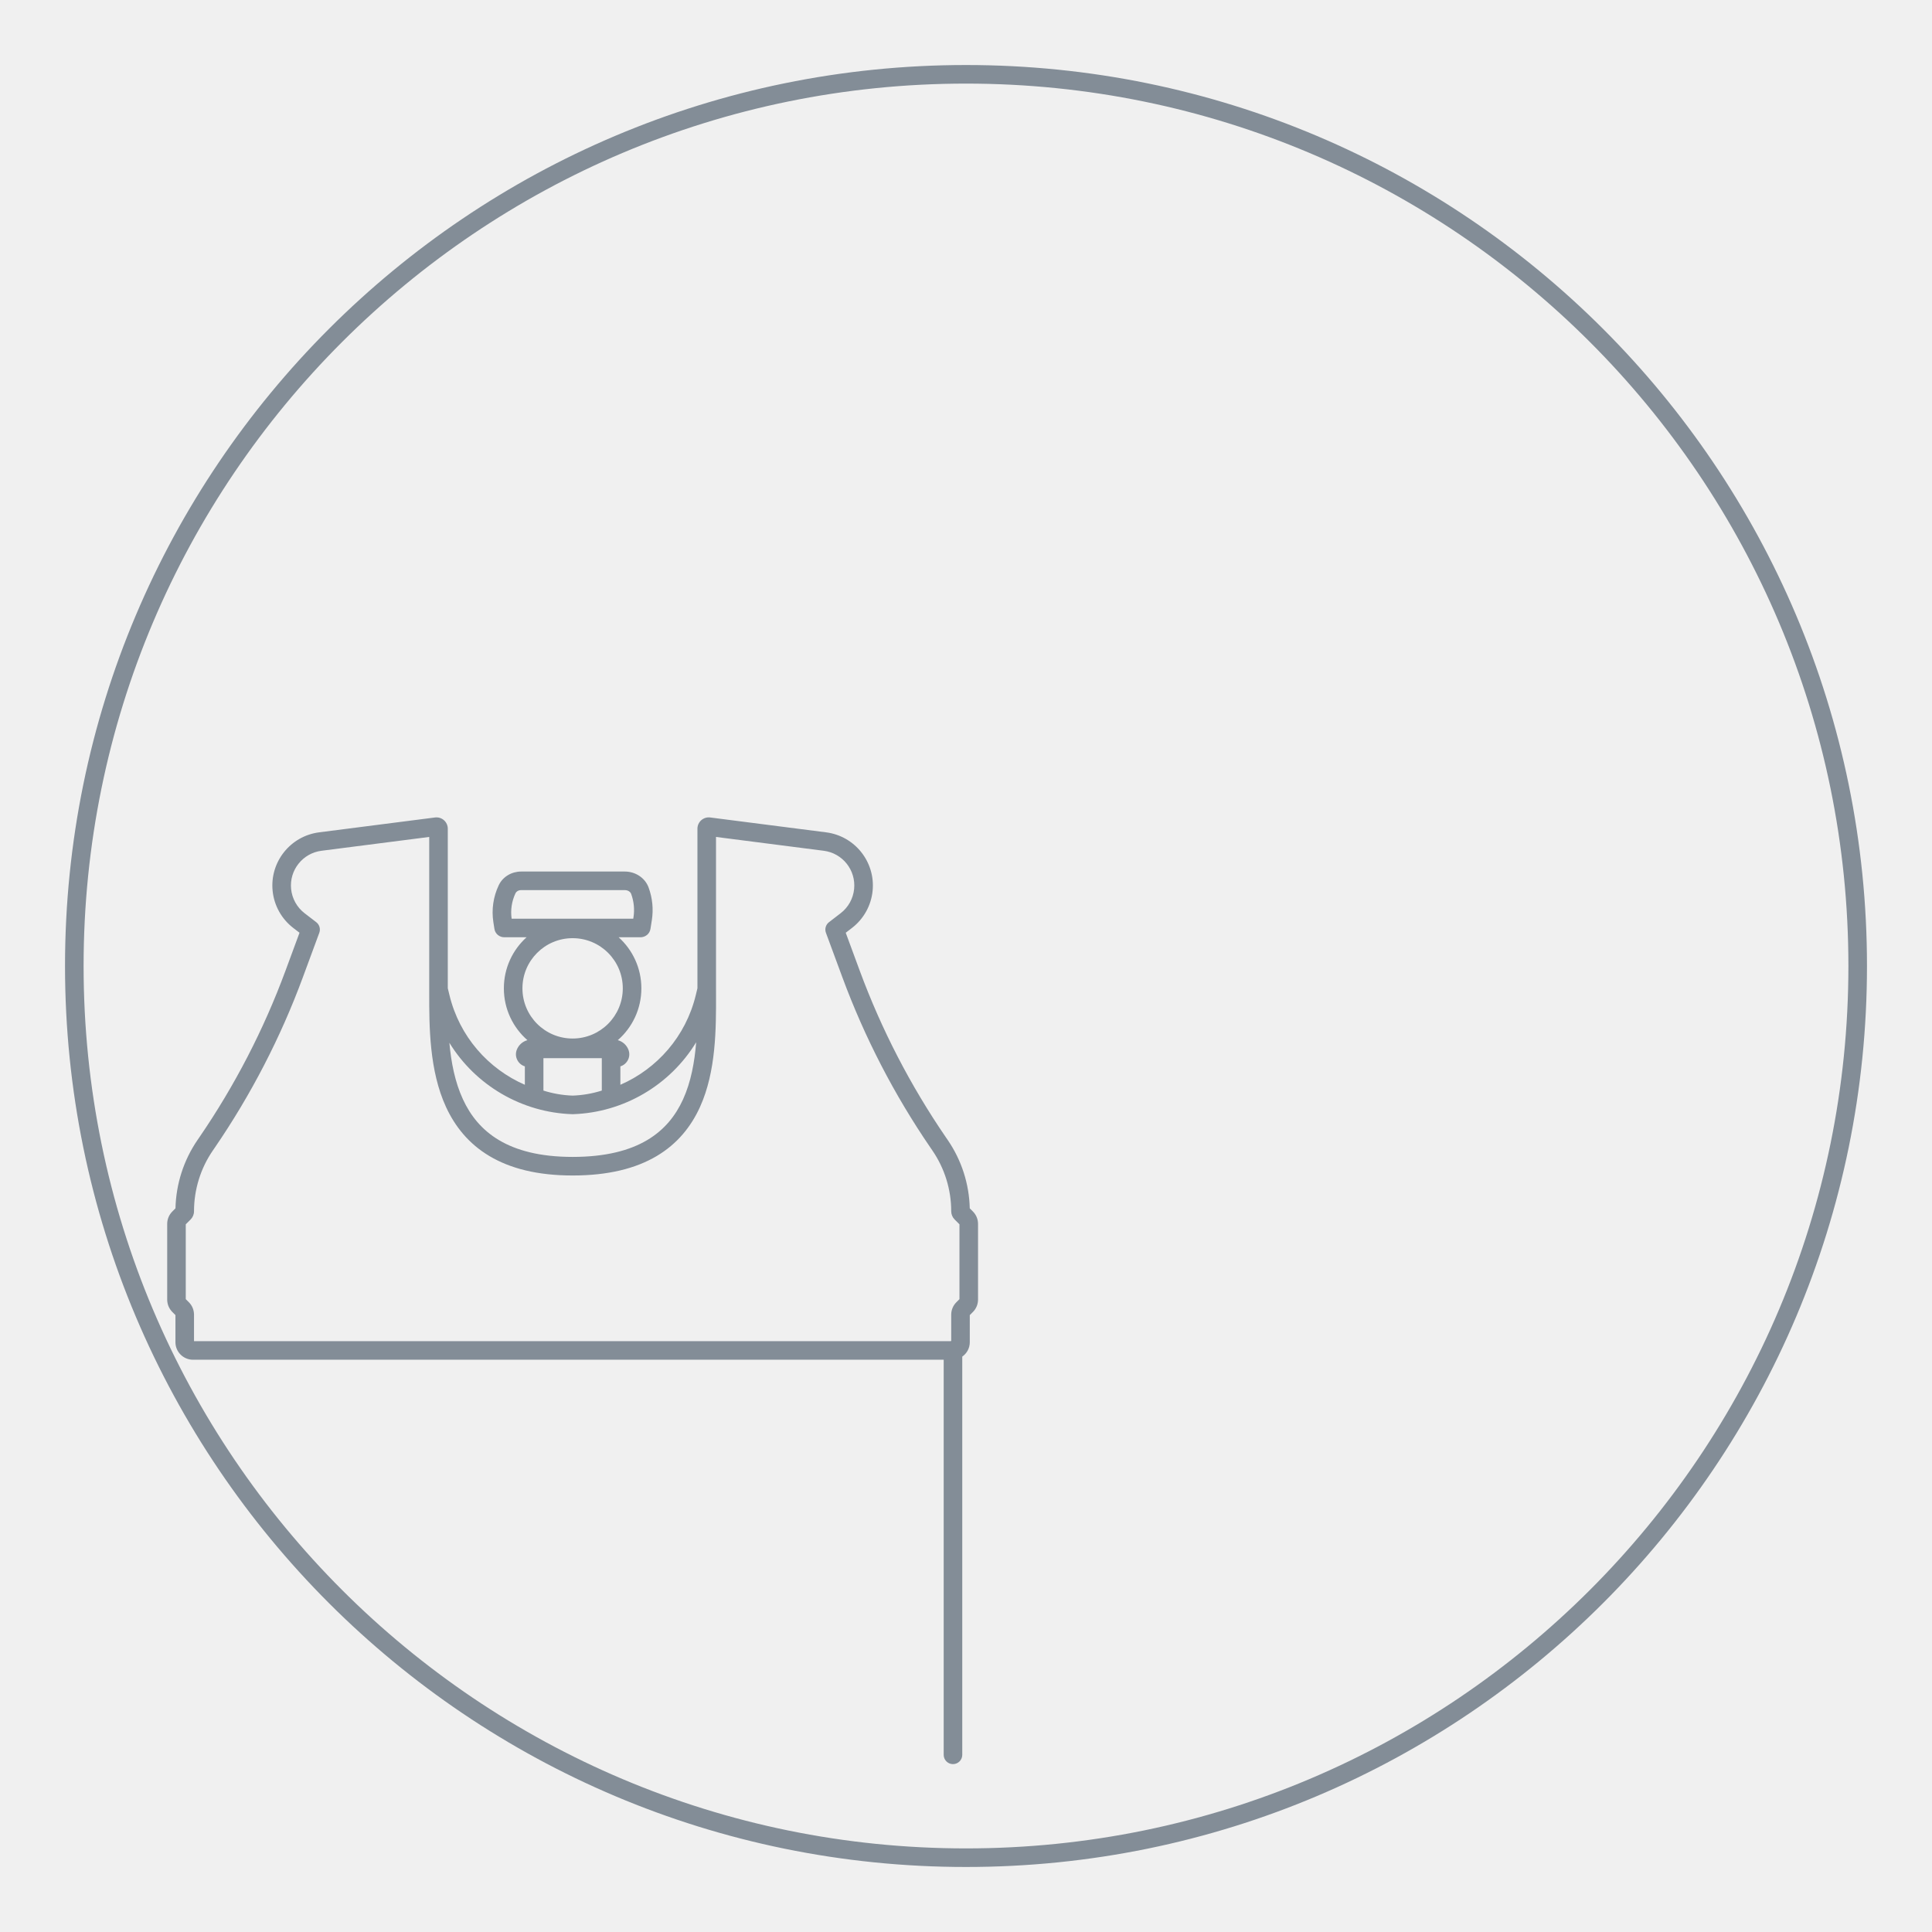
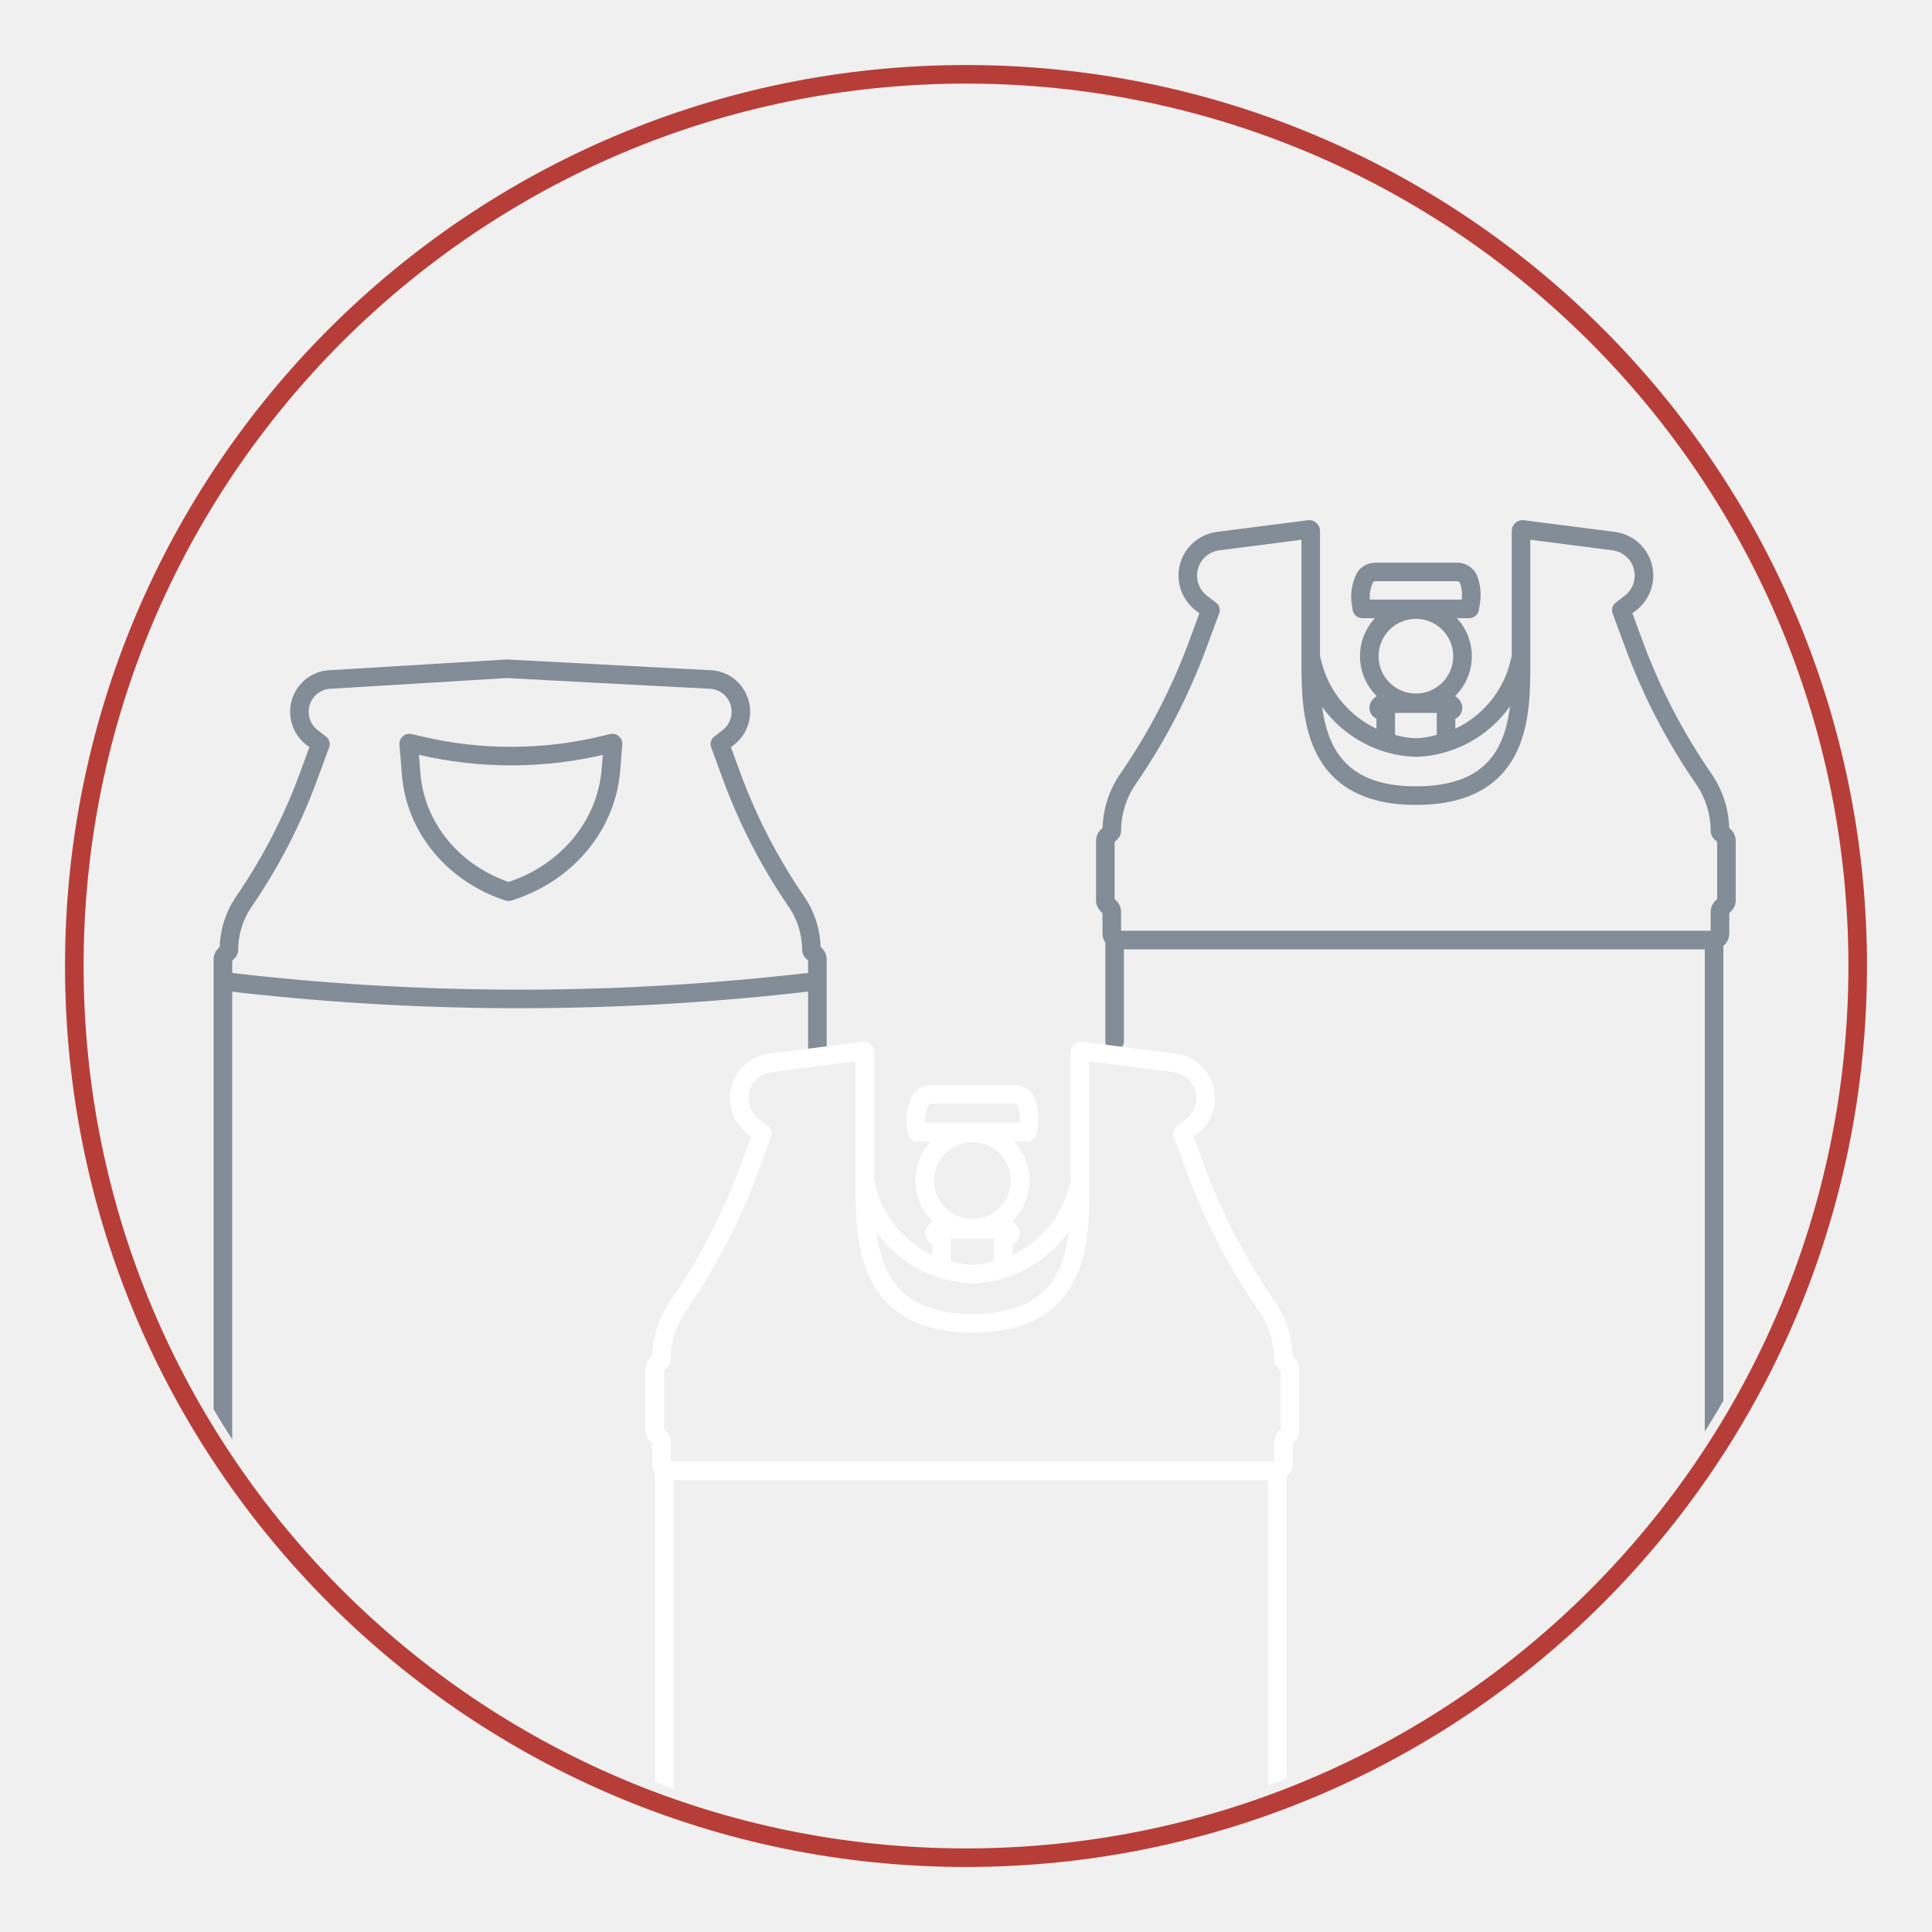
<svg xmlns="http://www.w3.org/2000/svg" width="104" height="104" viewBox="0 0 104 104" fill="none">
-   <g clip-path="url(#clip0_2183_17991)">
-     <circle cx="52" cy="52" r="48" stroke="#838D97" />
-     <path fill-rule="evenodd" clip-rule="evenodd" d="M24.105 44.61C24.105 44.242 23.782 43.958 23.418 44.005L17.178 44.805C15.63 45.004 14.52 46.399 14.675 47.953C14.754 48.744 15.156 49.467 15.787 49.952L16.123 50.21L15.369 52.251C14.198 55.422 12.64 58.436 10.729 61.225L10.632 61.366C9.888 62.453 9.476 63.731 9.446 65.045L9.277 65.215C9.099 65.392 9 65.632 9 65.882V69.957C9 70.207 9.099 70.447 9.277 70.624L9.444 70.792V72.251C9.444 72.772 9.867 73.195 10.389 73.195H30.824H50.799V94.463C50.799 94.739 51.022 94.963 51.299 94.963C51.575 94.963 51.799 94.739 51.799 94.463V73.026C52.044 72.856 52.204 72.572 52.204 72.251V70.792L52.372 70.624C52.549 70.447 52.648 70.207 52.648 69.957V65.882C52.648 65.632 52.549 65.392 52.372 65.215L52.202 65.045C52.172 63.731 51.761 62.453 51.016 61.366L50.919 61.225C49.009 58.436 47.45 55.422 46.279 52.251L45.526 50.21L45.862 49.952C46.492 49.467 46.894 48.744 46.973 47.953C47.128 46.399 46.019 45.004 44.47 44.805L38.231 44.005C37.866 43.958 37.543 44.242 37.543 44.61V53.199L37.454 53.569C36.913 55.8 35.364 57.537 33.395 58.394L33.395 57.403C33.761 57.291 33.979 56.882 33.826 56.501C33.725 56.247 33.512 56.062 33.257 55.992C34.034 55.313 34.525 54.316 34.525 53.203C34.525 52.111 34.053 51.13 33.301 50.453H34.482C34.714 50.453 34.969 50.293 35.015 50L35.089 49.53C35.181 48.94 35.121 48.339 34.915 47.776C34.719 47.24 34.189 46.915 33.636 46.915L28.052 46.915C27.549 46.915 27.064 47.189 26.845 47.657C26.552 48.279 26.453 48.965 26.558 49.639L26.615 50.004C26.661 50.295 26.913 50.453 27.142 50.453H28.346C27.595 51.13 27.123 52.111 27.123 53.203C27.123 54.316 27.614 55.313 28.391 55.992C28.136 56.062 27.923 56.248 27.822 56.501C27.669 56.882 27.887 57.291 28.253 57.403L28.253 58.394C26.285 57.537 24.735 55.8 24.195 53.569L24.105 53.59L24.195 53.569L24.105 53.199V44.61ZM51.204 72.185V70.769C51.204 70.519 51.303 70.278 51.481 70.101L51.648 69.934V65.905L51.388 65.645C51.27 65.527 51.204 65.368 51.204 65.201C51.204 64.034 50.851 62.894 50.191 61.932L50.095 61.791C48.137 58.934 46.541 55.846 45.341 52.597L44.46 50.212C44.384 50.006 44.451 49.775 44.624 49.642L45.252 49.159C45.664 48.843 45.926 48.37 45.978 47.853C46.08 46.838 45.355 45.926 44.343 45.797L38.543 45.053V53.259C38.543 53.367 38.544 53.477 38.544 53.589V53.589C38.547 55.346 38.553 57.673 37.679 59.593C37.206 60.633 36.473 61.566 35.346 62.233C34.224 62.897 32.749 63.277 30.824 63.277C28.926 63.277 27.464 62.897 26.348 62.232C25.228 61.566 24.492 60.634 24.012 59.596C23.102 57.626 23.104 55.231 23.105 53.454L23.105 53.259V45.053L17.306 45.797C16.294 45.926 15.569 46.838 15.67 47.853C15.722 48.37 15.985 48.843 16.396 49.159L17.024 49.642C17.197 49.775 17.264 50.006 17.188 50.212L16.307 52.597C15.108 55.846 13.511 58.934 11.554 61.791L11.457 61.932C10.797 62.894 10.444 64.034 10.444 65.201C10.444 65.368 10.378 65.527 10.261 65.645L10 65.905V69.934L10.168 70.101C10.345 70.278 10.444 70.519 10.444 70.769V72.195H30.824H51.16C51.174 72.191 51.189 72.188 51.204 72.185ZM30.824 59.978L30.821 59.978L30.808 59.977C28.085 59.889 25.598 58.424 24.19 56.132C24.286 57.189 24.489 58.244 24.92 59.176C25.328 60.061 25.939 60.825 26.86 61.373C27.784 61.923 29.058 62.277 30.824 62.277C32.62 62.277 33.907 61.923 34.837 61.372C35.761 60.825 36.367 60.062 36.769 59.179C37.197 58.237 37.389 57.172 37.475 56.105C36.07 58.412 33.574 59.889 30.84 59.977L30.826 59.978L30.824 59.978ZM28.052 47.915L33.636 47.915C33.817 47.915 33.94 48.02 33.976 48.12C34.124 48.525 34.166 48.954 34.101 49.375L34.088 49.453H27.541C27.475 48.989 27.546 48.516 27.75 48.082C27.789 47.999 27.898 47.915 28.052 47.915ZM30.824 50.502C29.332 50.502 28.123 51.711 28.123 53.203C28.123 54.695 29.332 55.904 30.824 55.904C32.316 55.904 33.525 54.695 33.525 53.203C33.525 51.711 32.316 50.502 30.824 50.502ZM29.253 56.961H30.824H32.395L32.395 58.706C31.892 58.865 31.364 58.958 30.824 58.977C30.283 58.958 29.756 58.865 29.253 58.706L29.253 56.961Z" fill="#838D97" />
+   <circle cx="52" cy="52" r="48" stroke="#B73E38" />
+   <g clip-path="url(#clip0_2143_5425)">
+     <path d="M12 85L12 52.821M44 56.843V52.821M44 52.821V51.638C44 51.551 43.966 51.469 43.905 51.408L43.704 51.205C43.687 51.188 43.677 51.164 43.677 51.14C43.677 50.212 43.398 49.307 42.877 48.542L42.806 48.438C41.4 46.374 40.252 44.142 39.39 41.795L38.75 40.05L39.206 39.697C39.585 39.404 39.827 38.967 39.874 38.489C39.968 37.549 39.301 36.706 38.369 36.586L27.273 36L17.631 36.586C16.699 36.706 16.032 37.549 16.126 38.489C16.173 38.967 16.415 39.404 16.794 39.697L17.25 40.05L16.61 41.795C15.748 44.142 14.6 46.374 13.194 48.438L13.123 48.542C12.602 49.307 12.323 50.212 12.323 51.14C12.323 51.164 12.313 51.188 12.296 51.205L12.095 51.408C12.034 51.469 12 51.551 12 51.638L12 52.821M44 52.821L42.564 52.978C32.403 54.089 22.149 54.036 12 52.821V52.821" stroke="#838D97" stroke-linecap="round" stroke-linejoin="round" />
+     <path d="M22.051 40.001L22.573 40.125C25.889 40.911 29.367 40.892 32.673 40.07L32.95 40.002C32.976 39.995 33.002 40.015 33 40.04L32.885 41.456C32.639 44.465 30.469 47.044 27.379 47.999C27.372 48.001 27.366 48.001 27.359 47.998C24.419 47.041 22.369 44.564 22.134 41.685L22 40.041C21.998 40.015 22.024 39.995 22.051 40.001Z" stroke="#838D97" stroke-linecap="round" stroke-linejoin="round" />
+     <path fill-rule="evenodd" clip-rule="evenodd" d="M71.058 28.586C71.058 28.233 70.748 27.96 70.397 28.005L65.506 28.632C64.234 28.795 63.322 29.941 63.45 31.218C63.515 31.867 63.845 32.462 64.363 32.86L64.563 33.014L64 34.539C63.085 37.017 61.867 39.372 60.374 41.551L60.298 41.662C59.711 42.519 59.383 43.525 59.351 44.561L59.248 44.663C59.089 44.822 59 45.038 59 45.263V48.457C59 48.682 59.089 48.898 59.248 49.057L59.348 49.157V50.256C59.348 50.436 59.404 50.603 59.5 50.741V56.055C59.5 56.331 59.724 56.555 60 56.555C60.276 56.555 60.5 56.331 60.5 56.055V51.104H76.217H91.769V84.238C91.769 84.514 91.993 84.738 92.269 84.738C92.546 84.738 92.769 84.514 92.769 84.238V50.917C92.963 50.762 93.086 50.523 93.086 50.256V49.157L93.186 49.057C93.345 48.898 93.435 48.682 93.435 48.457V45.263C93.435 45.038 93.345 44.822 93.186 44.663L93.084 44.561C93.052 43.525 92.723 42.519 92.136 41.662L92.061 41.551C90.567 39.372 89.35 37.017 88.435 34.539L87.872 33.014L88.072 32.86C88.59 32.462 88.92 31.867 88.985 31.218C89.112 29.941 88.201 28.795 86.929 28.632L82.038 28.005C81.687 27.96 81.377 28.233 81.377 28.586V35.307L81.31 35.584C80.908 37.242 79.782 38.545 78.341 39.225L78.341 38.69C78.639 38.555 78.804 38.2 78.671 37.868C78.603 37.697 78.478 37.559 78.323 37.474C78.881 36.928 79.228 36.166 79.228 35.323C79.228 34.532 78.923 33.813 78.425 33.276H79.087C79.314 33.276 79.566 33.119 79.611 32.829L79.669 32.461C79.744 31.98 79.695 31.491 79.528 31.032C79.356 30.565 78.897 30.287 78.423 30.287H74.046C73.614 30.287 73.193 30.522 73.001 30.93C72.763 31.437 72.681 31.997 72.767 32.546L72.812 32.833C72.857 33.12 73.107 33.276 73.332 33.276H74.012C73.513 33.813 73.209 34.532 73.209 35.323C73.209 36.166 73.555 36.927 74.113 37.474C73.957 37.559 73.832 37.696 73.764 37.868C73.631 38.2 73.796 38.555 74.094 38.69L74.094 39.225C72.653 38.545 71.527 37.242 71.125 35.584L71.058 35.307V28.586ZM76.217 40.742L76.212 40.742L76.201 40.742C74.182 40.676 72.325 39.661 71.172 38.05C71.26 38.718 71.414 39.371 71.686 39.961C71.999 40.638 72.464 41.218 73.164 41.635C73.869 42.054 74.847 42.328 76.217 42.328C77.611 42.328 78.6 42.054 79.308 41.635C80.011 41.218 80.472 40.639 80.779 39.963C81.051 39.365 81.2 38.702 81.281 38.024C80.129 39.65 78.263 40.676 76.234 40.742L76.223 40.742L76.217 40.742ZM70.058 29.056V35.367L70.058 35.526V35.526C70.057 36.914 70.055 38.813 70.779 40.38C71.162 41.211 71.753 41.959 72.653 42.495C73.549 43.028 74.715 43.328 76.217 43.328C77.74 43.328 78.917 43.028 79.817 42.495C80.722 41.959 81.311 41.21 81.69 40.377C82.385 38.849 82.38 37.003 82.377 35.63C82.377 35.54 82.377 35.452 82.377 35.367V29.056L86.802 29.624C87.537 29.718 88.064 30.38 87.99 31.118C87.952 31.494 87.761 31.837 87.462 32.067L86.97 32.446C86.797 32.579 86.73 32.81 86.806 33.015L87.497 34.885C88.44 37.441 89.696 39.869 91.236 42.116L91.311 42.227C91.816 42.964 92.086 43.836 92.086 44.729C92.086 44.888 92.15 45.041 92.262 45.153L92.435 45.326V48.395L92.335 48.494C92.176 48.653 92.086 48.869 92.086 49.094V50.104H76.217H60.348V49.094C60.348 48.869 60.259 48.653 60.1 48.494L60 48.395V45.326L60.173 45.153C60.285 45.041 60.348 44.888 60.348 44.729C60.348 43.836 60.618 42.964 61.123 42.227L60.729 41.956L61.123 42.227L61.199 42.116C62.739 39.869 63.995 37.441 64.938 34.885L65.629 33.015C65.704 32.81 65.638 32.579 65.464 32.446L64.972 32.067C64.673 31.837 64.482 31.494 64.445 31.118C64.371 30.38 64.898 29.718 65.633 29.624L70.058 29.056ZM74.046 31.287H78.423C78.525 31.287 78.577 31.345 78.588 31.376C78.695 31.667 78.727 31.974 78.685 32.276H73.741C73.713 31.963 73.769 31.648 73.906 31.355C73.917 31.331 73.962 31.287 74.046 31.287ZM76.218 33.313C75.108 33.313 74.209 34.213 74.209 35.323C74.209 36.433 75.108 37.333 76.218 37.333C77.328 37.333 78.228 36.433 78.228 35.323C78.228 34.213 77.328 33.313 76.218 33.313ZM77.341 38.377H76.218H75.094L75.094 39.557C75.455 39.665 75.832 39.728 76.217 39.742C76.603 39.728 76.98 39.665 77.341 39.557L77.341 38.377Z" fill="#838D97" />
+     <path fill-rule="evenodd" clip-rule="evenodd" d="M47.057 56.664C47.057 56.309 46.746 56.035 46.394 56.081L41.392 56.722C40.097 56.888 39.17 58.054 39.3 59.354C39.366 60.015 39.702 60.62 40.229 61.025L40.44 61.188L39.861 62.755C38.926 65.29 37.68 67.7 36.152 69.929L36.075 70.042C35.475 70.918 35.14 71.946 35.108 73.005L35 73.113C34.839 73.274 34.749 73.491 34.749 73.719V76.985C34.749 77.212 34.839 77.43 35 77.591L35.105 77.696V78.825C35.105 79.008 35.163 79.178 35.261 79.317V116.218C35.261 116.494 35.485 116.718 35.761 116.718C36.037 116.718 36.261 116.494 36.261 116.218V79.681H52.345H68.261V113.577C68.261 113.853 68.485 114.077 68.761 114.077C69.037 114.077 69.261 113.853 69.261 113.577V79.495C69.458 79.338 69.585 79.096 69.585 78.825V77.696L69.69 77.591C69.851 77.43 69.941 77.212 69.941 76.985V73.719C69.941 73.491 69.851 73.274 69.69 73.113L69.582 73.005C69.55 71.946 69.215 70.918 68.615 70.042L68.538 69.929C67.01 67.7 65.765 65.29 64.829 62.755L64.25 61.188L64.461 61.025C64.988 60.62 65.325 60.015 65.391 59.354C65.52 58.054 64.593 56.888 63.298 56.722L58.296 56.081C57.944 56.035 57.633 56.309 57.633 56.664V63.538L57.564 63.823C57.151 65.527 55.99 66.866 54.506 67.561L54.506 66.989C54.81 66.856 54.979 66.496 54.844 66.16C54.773 65.982 54.642 65.841 54.48 65.756C55.055 65.198 55.413 64.418 55.413 63.553C55.413 62.738 55.095 61.998 54.576 61.448H55.28C55.507 61.448 55.76 61.291 55.805 61.001L55.864 60.624C55.94 60.135 55.891 59.636 55.72 59.169C55.547 58.696 55.082 58.414 54.601 58.414L50.125 58.414C49.687 58.414 49.261 58.652 49.067 59.066C48.824 59.582 48.741 60.152 48.829 60.712L48.875 61.005C48.92 61.292 49.17 61.448 49.395 61.448H50.116C49.597 61.998 49.28 62.738 49.28 63.553C49.28 64.417 49.637 65.198 50.212 65.755C50.049 65.841 49.918 65.982 49.846 66.16C49.712 66.496 49.881 66.856 50.185 66.989L50.185 67.562C48.7 66.867 47.54 65.528 47.126 63.823L47.057 63.538V56.664ZM52.345 69.084L52.344 69.084L52.334 69.084L52.329 69.084C50.252 69.016 48.344 67.965 47.169 66.298C47.257 66.998 47.416 67.684 47.701 68.301C48.022 68.995 48.499 69.591 49.217 70.018C49.94 70.448 50.942 70.729 52.345 70.729C53.772 70.729 54.785 70.448 55.511 70.018C56.233 69.59 56.706 68.996 57.021 68.303C57.305 67.678 57.458 66.982 57.54 66.272C56.366 67.954 54.449 69.016 52.361 69.084L52.348 69.084L52.347 69.084L52.345 69.084ZM46.057 57.132V63.598L46.057 63.76V63.76C46.056 65.18 46.055 67.12 46.794 68.72C47.185 69.568 47.788 70.331 48.706 70.877C49.62 71.421 50.81 71.729 52.345 71.729C53.901 71.729 55.102 71.422 56.021 70.878C56.944 70.331 57.545 69.567 57.931 68.717C58.641 67.157 58.636 65.271 58.633 63.867V63.865V63.864C58.633 63.773 58.633 63.685 58.633 63.598V57.132L63.171 57.714C63.929 57.811 64.472 58.494 64.396 59.254C64.357 59.641 64.16 59.995 63.852 60.233L63.349 60.62C63.175 60.753 63.108 60.984 63.184 61.189L63.891 63.102C64.855 65.714 66.139 68.197 67.713 70.494L67.79 70.607C68.308 71.363 68.585 72.257 68.585 73.173C68.585 73.332 68.648 73.485 68.761 73.598L68.941 73.778V76.926L68.836 77.031C68.675 77.192 68.585 77.409 68.585 77.636V78.681H52.345H36.105V77.636C36.105 77.409 36.015 77.192 35.854 77.031L35.749 76.926V73.778L35.929 73.598C36.042 73.485 36.105 73.332 36.105 73.173C36.105 72.257 36.382 71.363 36.9 70.607L36.487 70.325L36.9 70.607L36.977 70.494C38.551 68.197 39.835 65.714 40.8 63.102L41.506 61.189C41.582 60.984 41.515 60.753 41.342 60.62L40.838 60.233C40.53 59.995 40.333 59.641 40.295 59.254C40.218 58.494 40.761 57.811 41.52 57.714L46.057 57.132ZM50.125 59.414L54.601 59.414C54.709 59.414 54.767 59.476 54.781 59.513C54.891 59.815 54.925 60.135 54.879 60.448H49.803C49.772 60.123 49.829 59.795 49.972 59.491C49.985 59.462 50.036 59.414 50.125 59.414ZM52.346 61.487C51.205 61.487 50.28 62.412 50.28 63.553C50.28 64.695 51.205 65.62 52.346 65.62C53.487 65.62 54.413 64.695 54.413 63.553C54.413 62.412 53.487 61.487 52.346 61.487ZM53.506 66.665H52.346H51.185L51.185 67.892C51.557 68.003 51.947 68.069 52.345 68.083C52.744 68.069 53.133 68.003 53.506 67.892L53.506 66.665Z" fill="white" />
  </g>
  <defs>
-     <clipPath id="clip0_2183_17991">
-       <rect width="104" height="104" fill="white" />
+     <clipPath id="clip0_2143_5425">
+       <rect x="5" y="5" width="94" height="94" rx="47" fill="white" />
    </clipPath>
  </defs>
</svg>
